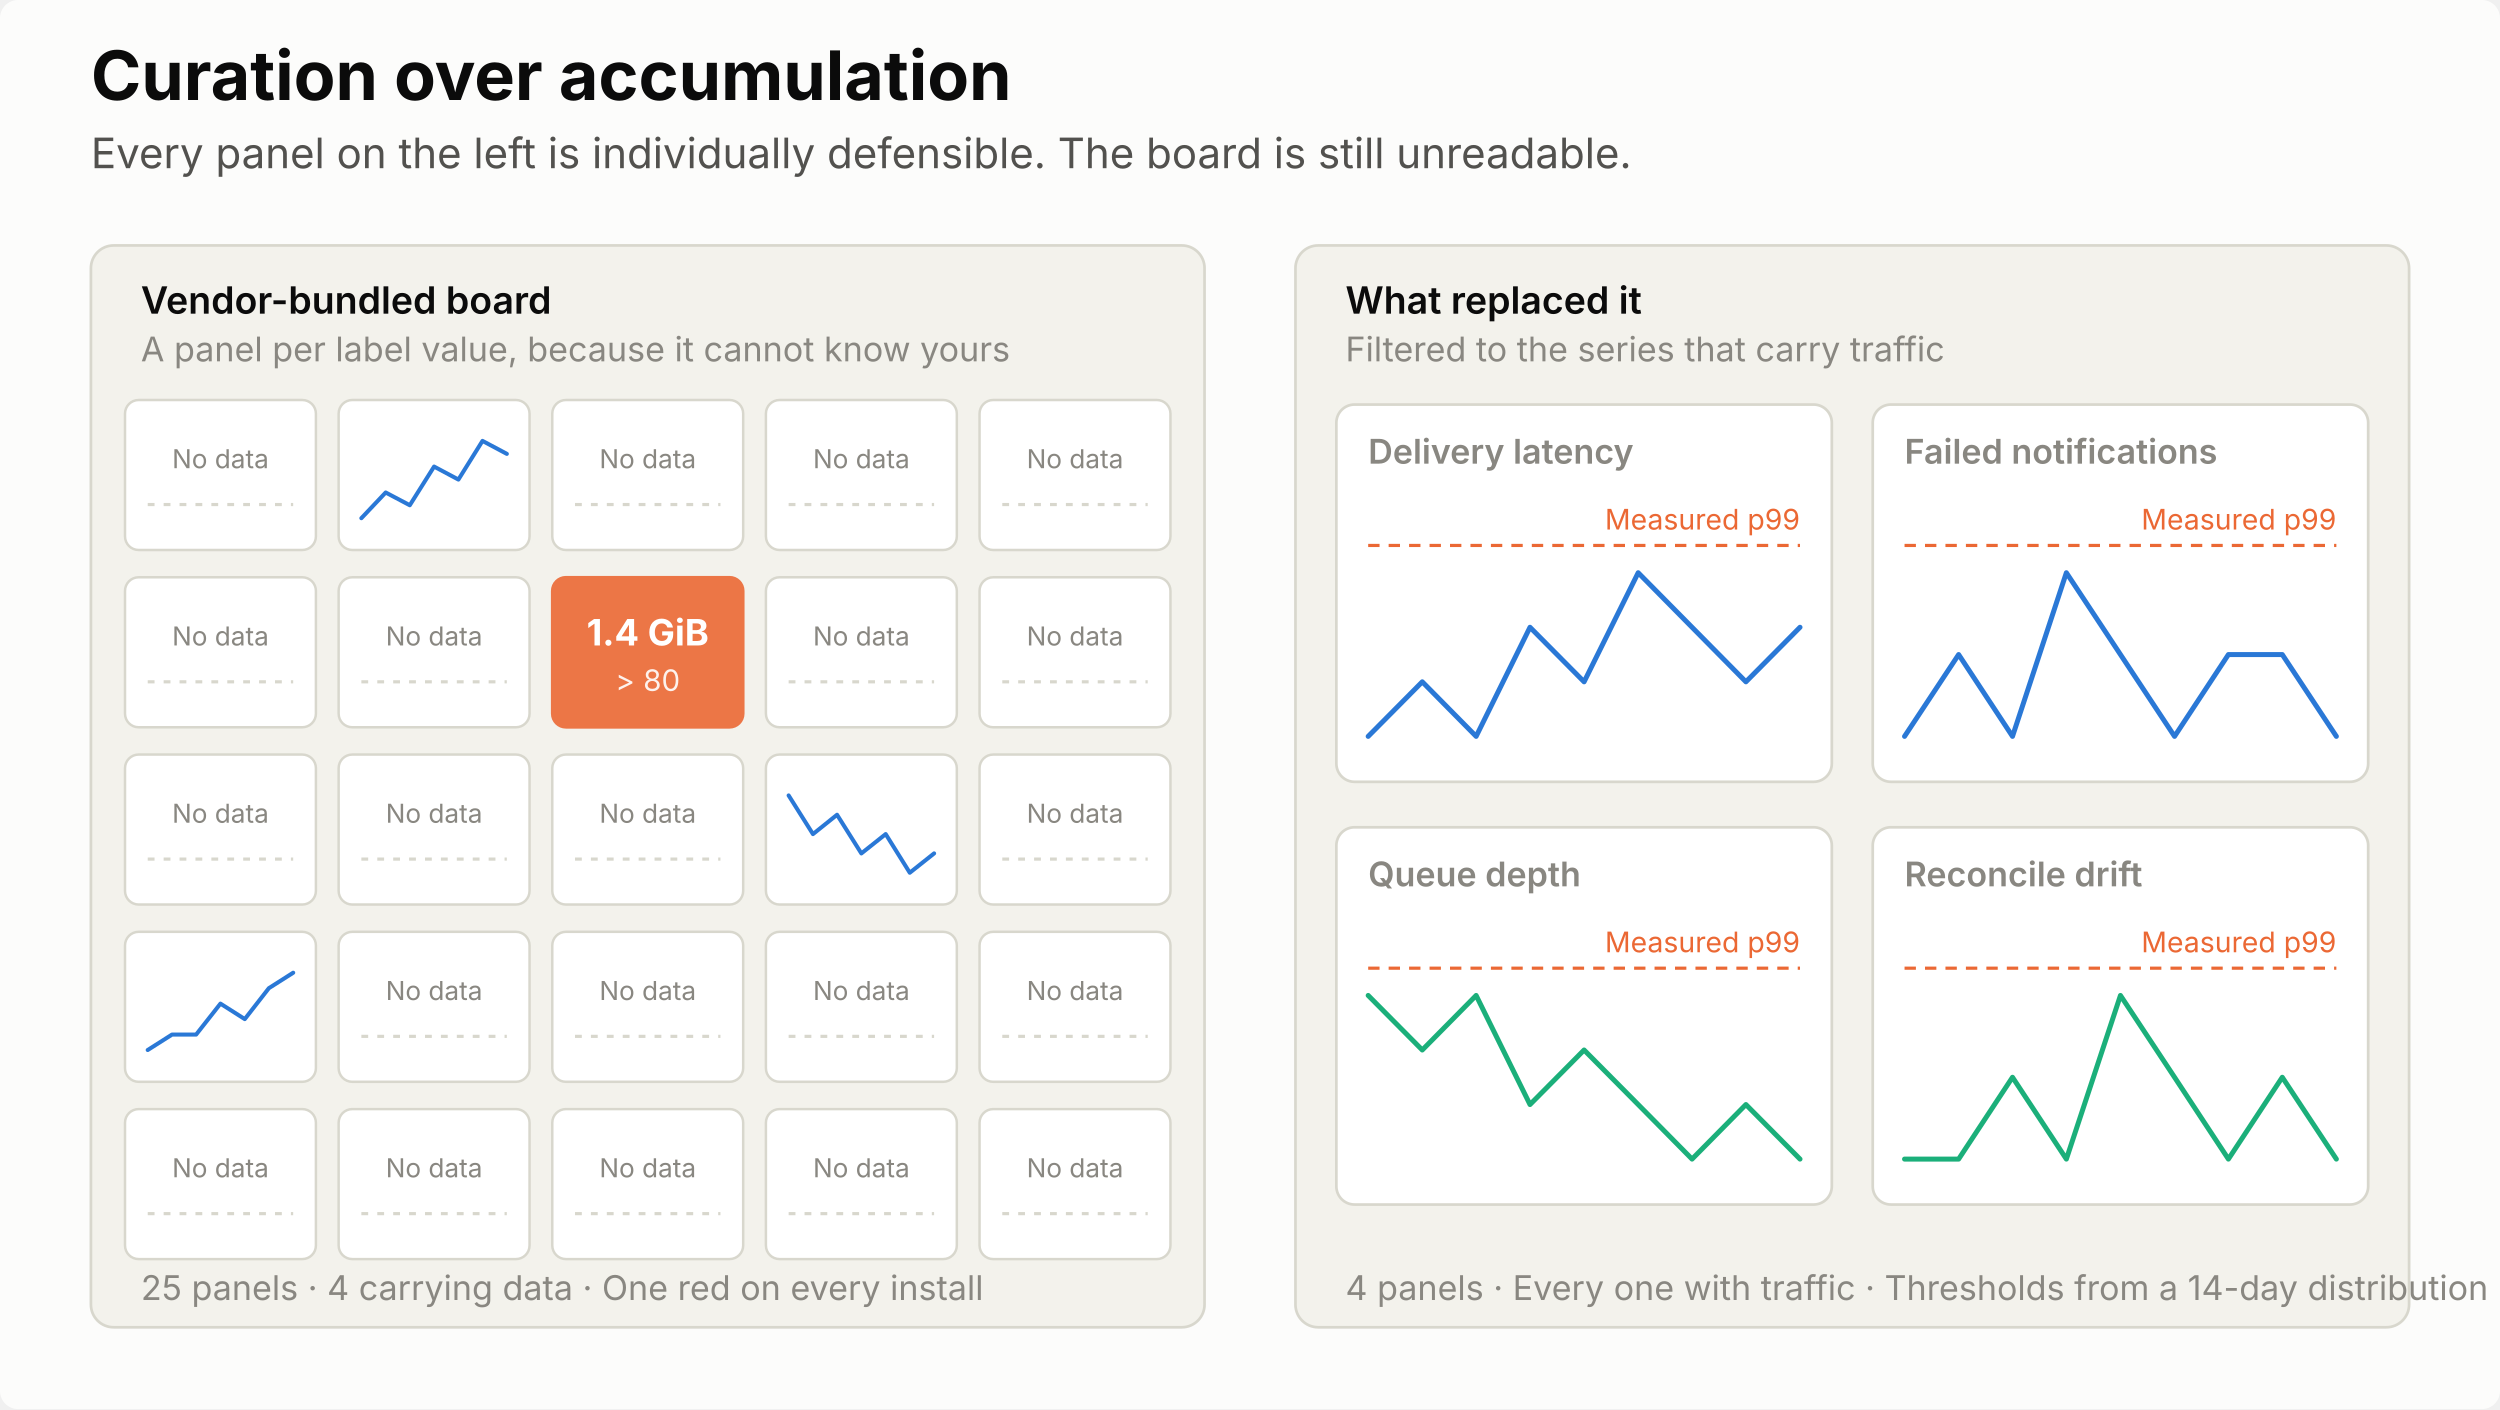
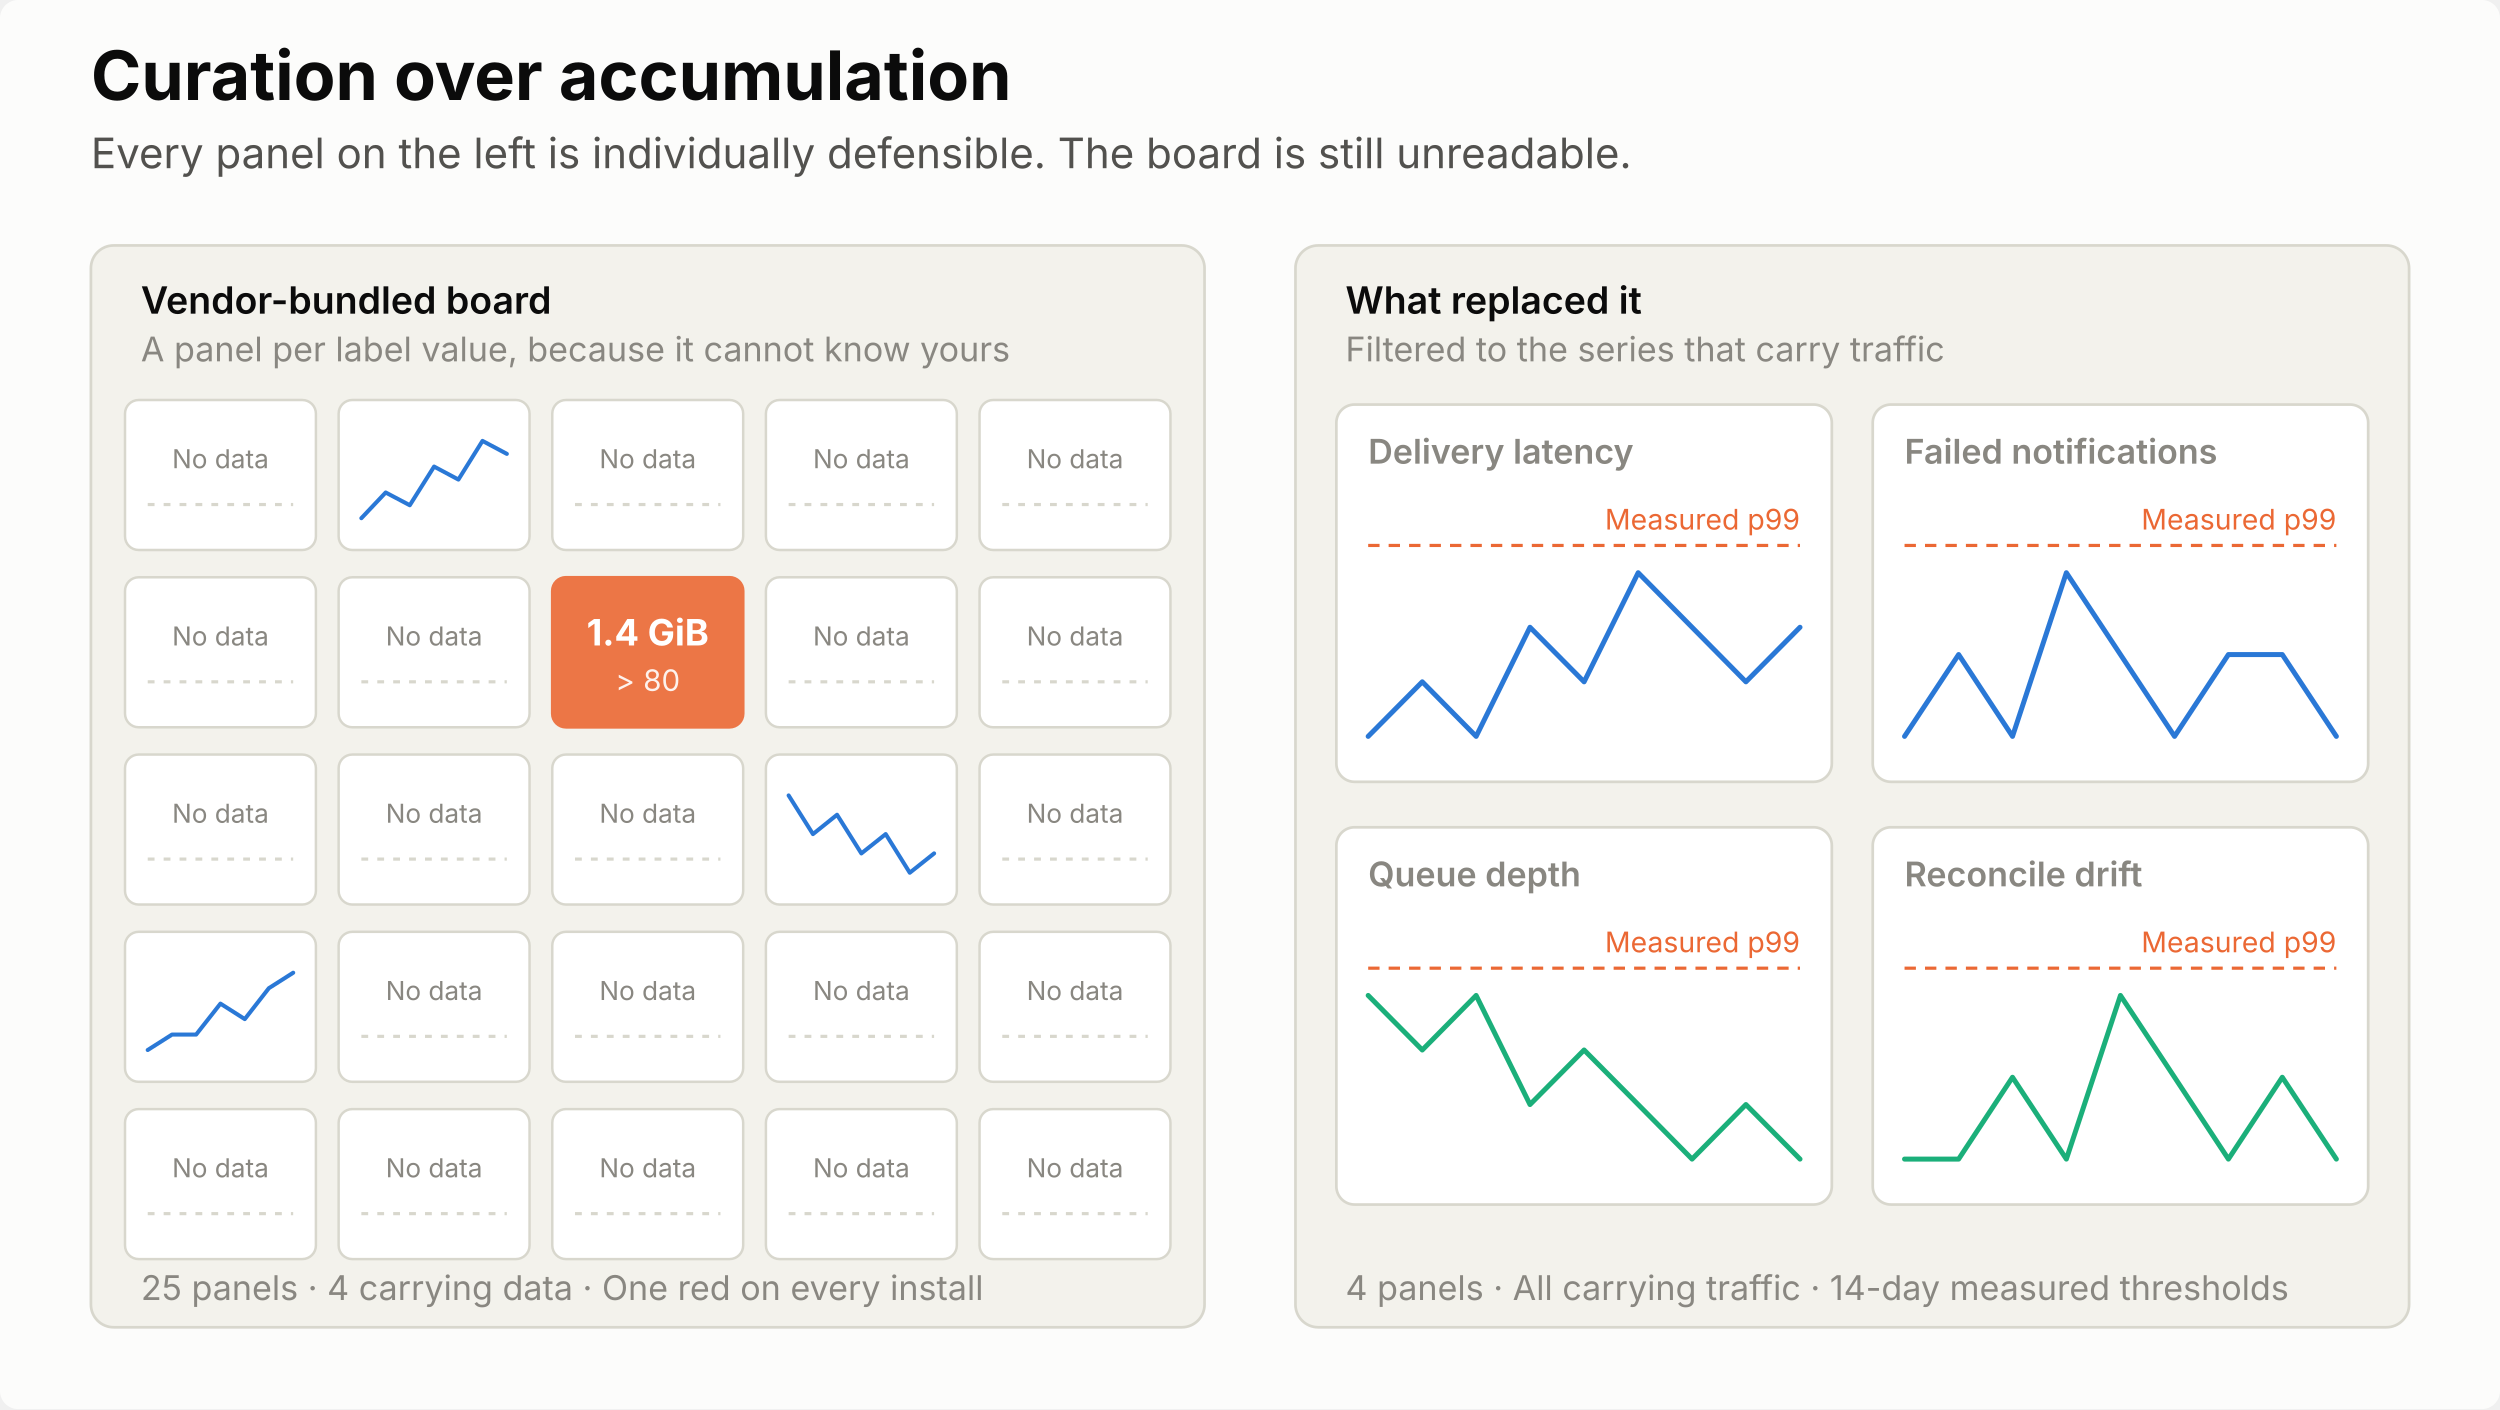
<svg xmlns="http://www.w3.org/2000/svg" width="1100" height="620" viewBox="0 0 1100 620">
  <rect width="100%" height="100%" fill="#fcfcfb" rx="8" />
  <defs>
    <marker id="ar_light" markerWidth="14" markerHeight="12" refX="11" refY="5" orient="auto" markerUnits="userSpaceOnUse">
      <path d="M0,0 L12,5 L0,10 Z" fill="#898781" />
    </marker>
    <marker id="arb_light" markerWidth="14" markerHeight="12" refX="11" refY="5" orient="auto" markerUnits="userSpaceOnUse">
      <path d="M0,0 L12,5 L0,10 Z" fill="#2a78d6" />
    </marker>
    <marker id="aro_light" markerWidth="14" markerHeight="12" refX="11" refY="5" orient="auto" markerUnits="userSpaceOnUse">
      <path d="M0,0 L12,5 L0,10 Z" fill="#eb6834" />
    </marker>
    <marker id="arg_light" markerWidth="14" markerHeight="12" refX="11" refY="5" orient="auto" markerUnits="userSpaceOnUse">
      <path d="M0,0 L12,5 L0,10 Z" fill="#1baf7a" />
    </marker>
  </defs>
  <style>text { font-family: -apple-system, BlinkMacSystemFont, "Segoe UI", sans-serif; fill: #52514e; font-size: 18px; }.title { font-size: 30px; font-weight: 700; fill: #0b0b0b; }.subtitle { font-size: 18.5px; fill: #52514e; }.lab { fill: #0b0b0b; font-weight: 600; }.small { font-size: 16.5px; }.tiny { font-size: 15px; fill: #898781; }.mono { font-family: ui-monospace, SFMono-Regular, Menlo, monospace; font-size: 15px; }.mut { fill: #898781; }</style>
  <text class="title" x="40" y="44">Curation over accumulation</text>
  <text class="subtitle" x="40" y="74">Every panel on the left is individually defensible. The board is still unreadable.</text>
  <rect x="40" y="108" width="490" height="476" rx="10" fill="#f3f2ec" stroke="#d8d7cd" stroke-width="1.2" />
  <text class="lab small" x="62" y="138">Vendor-bundled board</text>
  <text class="tiny" x="62" y="159">A panel per label value, because it cannot know yours</text>
  <rect x="55" y="176" width="84" height="66" rx="6" fill="#ffffff" stroke="#d8d7cd" stroke-width="1.1" />
  <line x1="65" y1="222" x2="129" y2="222" stroke="#d8d7cd" stroke-width="1.4" stroke-dasharray="3 4" />
  <text class="tiny" x="97" y="206" text-anchor="middle" style="font-size:11.5px">No data</text>
  <rect x="149" y="176" width="84" height="66" rx="6" fill="#ffffff" stroke="#d8d7cd" stroke-width="1.1" />
  <polyline points="159.0,228.0 169.7,216.7 180.3,222.3 191.0,205.3 201.7,211.0 212.3,194.0 223.0,199.7" fill="none" stroke="#2a78d6" stroke-width="1.8" stroke-linejoin="round" stroke-linecap="round" opacity="1.0" />
  <rect x="243" y="176" width="84" height="66" rx="6" fill="#ffffff" stroke="#d8d7cd" stroke-width="1.1" />
  <line x1="253" y1="222" x2="317" y2="222" stroke="#d8d7cd" stroke-width="1.4" stroke-dasharray="3 4" />
  <text class="tiny" x="285" y="206" text-anchor="middle" style="font-size:11.5px">No data</text>
  <rect x="337" y="176" width="84" height="66" rx="6" fill="#ffffff" stroke="#d8d7cd" stroke-width="1.1" />
  <line x1="347" y1="222" x2="411" y2="222" stroke="#d8d7cd" stroke-width="1.4" stroke-dasharray="3 4" />
  <text class="tiny" x="379" y="206" text-anchor="middle" style="font-size:11.5px">No data</text>
  <rect x="431" y="176" width="84" height="66" rx="6" fill="#ffffff" stroke="#d8d7cd" stroke-width="1.1" />
  <line x1="441" y1="222" x2="505" y2="222" stroke="#d8d7cd" stroke-width="1.4" stroke-dasharray="3 4" />
  <text class="tiny" x="473" y="206" text-anchor="middle" style="font-size:11.5px">No data</text>
  <rect x="55" y="254" width="84" height="66" rx="6" fill="#ffffff" stroke="#d8d7cd" stroke-width="1.1" />
  <line x1="65" y1="300" x2="129" y2="300" stroke="#d8d7cd" stroke-width="1.4" stroke-dasharray="3 4" />
  <text class="tiny" x="97" y="284" text-anchor="middle" style="font-size:11.5px">No data</text>
  <rect x="149" y="254" width="84" height="66" rx="6" fill="#ffffff" stroke="#d8d7cd" stroke-width="1.1" />
  <line x1="159" y1="300" x2="223" y2="300" stroke="#d8d7cd" stroke-width="1.4" stroke-dasharray="3 4" />
  <text class="tiny" x="191" y="284" text-anchor="middle" style="font-size:11.5px">No data</text>
  <rect x="243" y="254" width="84" height="66" rx="6" fill="#eb6834" stroke="#eb6834" stroke-width="1.2" opacity="0.9" />
  <text x="285" y="284" text-anchor="middle" style="font-size:16px;fill:#ffffff;font-weight:700">1.4 GiB</text>
  <text x="285" y="304" text-anchor="middle" style="font-size:13px;fill:#ffffff;opacity:0.9">&gt; 80</text>
  <rect x="337" y="254" width="84" height="66" rx="6" fill="#ffffff" stroke="#d8d7cd" stroke-width="1.1" />
  <line x1="347" y1="300" x2="411" y2="300" stroke="#d8d7cd" stroke-width="1.4" stroke-dasharray="3 4" />
  <text class="tiny" x="379" y="284" text-anchor="middle" style="font-size:11.5px">No data</text>
  <rect x="431" y="254" width="84" height="66" rx="6" fill="#ffffff" stroke="#d8d7cd" stroke-width="1.1" />
  <line x1="441" y1="300" x2="505" y2="300" stroke="#d8d7cd" stroke-width="1.4" stroke-dasharray="3 4" />
  <text class="tiny" x="473" y="284" text-anchor="middle" style="font-size:11.5px">No data</text>
  <rect x="55" y="332" width="84" height="66" rx="6" fill="#ffffff" stroke="#d8d7cd" stroke-width="1.1" />
  <line x1="65" y1="378" x2="129" y2="378" stroke="#d8d7cd" stroke-width="1.4" stroke-dasharray="3 4" />
  <text class="tiny" x="97" y="362" text-anchor="middle" style="font-size:11.5px">No data</text>
  <rect x="149" y="332" width="84" height="66" rx="6" fill="#ffffff" stroke="#d8d7cd" stroke-width="1.1" />
  <line x1="159" y1="378" x2="223" y2="378" stroke="#d8d7cd" stroke-width="1.4" stroke-dasharray="3 4" />
  <text class="tiny" x="191" y="362" text-anchor="middle" style="font-size:11.5px">No data</text>
  <rect x="243" y="332" width="84" height="66" rx="6" fill="#ffffff" stroke="#d8d7cd" stroke-width="1.1" />
  <line x1="253" y1="378" x2="317" y2="378" stroke="#d8d7cd" stroke-width="1.4" stroke-dasharray="3 4" />
  <text class="tiny" x="285" y="362" text-anchor="middle" style="font-size:11.5px">No data</text>
  <rect x="337" y="332" width="84" height="66" rx="6" fill="#ffffff" stroke="#d8d7cd" stroke-width="1.1" />
  <polyline points="347.0,350.0 357.7,367.0 368.3,358.5 379.0,375.5 389.7,367.0 400.3,384.0 411.0,375.5" fill="none" stroke="#2a78d6" stroke-width="1.8" stroke-linejoin="round" stroke-linecap="round" opacity="1.0" />
  <rect x="431" y="332" width="84" height="66" rx="6" fill="#ffffff" stroke="#d8d7cd" stroke-width="1.1" />
  <line x1="441" y1="378" x2="505" y2="378" stroke="#d8d7cd" stroke-width="1.4" stroke-dasharray="3 4" />
  <text class="tiny" x="473" y="362" text-anchor="middle" style="font-size:11.5px">No data</text>
  <rect x="55" y="410" width="84" height="66" rx="6" fill="#ffffff" stroke="#d8d7cd" stroke-width="1.1" />
  <polyline points="65.0,462.0 75.7,455.2 86.3,455.2 97.0,441.6 107.7,448.4 118.3,434.8 129.0,428.0" fill="none" stroke="#2a78d6" stroke-width="1.8" stroke-linejoin="round" stroke-linecap="round" opacity="1.0" />
  <rect x="149" y="410" width="84" height="66" rx="6" fill="#ffffff" stroke="#d8d7cd" stroke-width="1.1" />
  <line x1="159" y1="456" x2="223" y2="456" stroke="#d8d7cd" stroke-width="1.4" stroke-dasharray="3 4" />
  <text class="tiny" x="191" y="440" text-anchor="middle" style="font-size:11.5px">No data</text>
  <rect x="243" y="410" width="84" height="66" rx="6" fill="#ffffff" stroke="#d8d7cd" stroke-width="1.1" />
  <line x1="253" y1="456" x2="317" y2="456" stroke="#d8d7cd" stroke-width="1.4" stroke-dasharray="3 4" />
  <text class="tiny" x="285" y="440" text-anchor="middle" style="font-size:11.5px">No data</text>
  <rect x="337" y="410" width="84" height="66" rx="6" fill="#ffffff" stroke="#d8d7cd" stroke-width="1.1" />
  <line x1="347" y1="456" x2="411" y2="456" stroke="#d8d7cd" stroke-width="1.4" stroke-dasharray="3 4" />
  <text class="tiny" x="379" y="440" text-anchor="middle" style="font-size:11.5px">No data</text>
  <rect x="431" y="410" width="84" height="66" rx="6" fill="#ffffff" stroke="#d8d7cd" stroke-width="1.1" />
  <line x1="441" y1="456" x2="505" y2="456" stroke="#d8d7cd" stroke-width="1.4" stroke-dasharray="3 4" />
  <text class="tiny" x="473" y="440" text-anchor="middle" style="font-size:11.5px">No data</text>
  <rect x="55" y="488" width="84" height="66" rx="6" fill="#ffffff" stroke="#d8d7cd" stroke-width="1.1" />
  <line x1="65" y1="534" x2="129" y2="534" stroke="#d8d7cd" stroke-width="1.4" stroke-dasharray="3 4" />
  <text class="tiny" x="97" y="518" text-anchor="middle" style="font-size:11.5px">No data</text>
  <rect x="149" y="488" width="84" height="66" rx="6" fill="#ffffff" stroke="#d8d7cd" stroke-width="1.1" />
  <line x1="159" y1="534" x2="223" y2="534" stroke="#d8d7cd" stroke-width="1.4" stroke-dasharray="3 4" />
  <text class="tiny" x="191" y="518" text-anchor="middle" style="font-size:11.5px">No data</text>
  <rect x="243" y="488" width="84" height="66" rx="6" fill="#ffffff" stroke="#d8d7cd" stroke-width="1.1" />
  <line x1="253" y1="534" x2="317" y2="534" stroke="#d8d7cd" stroke-width="1.4" stroke-dasharray="3 4" />
  <text class="tiny" x="285" y="518" text-anchor="middle" style="font-size:11.5px">No data</text>
  <rect x="337" y="488" width="84" height="66" rx="6" fill="#ffffff" stroke="#d8d7cd" stroke-width="1.1" />
  <line x1="347" y1="534" x2="411" y2="534" stroke="#d8d7cd" stroke-width="1.4" stroke-dasharray="3 4" />
  <text class="tiny" x="379" y="518" text-anchor="middle" style="font-size:11.5px">No data</text>
  <rect x="431" y="488" width="84" height="66" rx="6" fill="#ffffff" stroke="#d8d7cd" stroke-width="1.1" />
  <line x1="441" y1="534" x2="505" y2="534" stroke="#d8d7cd" stroke-width="1.4" stroke-dasharray="3 4" />
  <text class="tiny" x="473" y="518" text-anchor="middle" style="font-size:11.5px">No data</text>
  <text class="tiny" x="62" y="572">25 panels · 4 carrying data · One red on every install</text>
  <rect x="570" y="108" width="490" height="476" rx="10" fill="#f3f2ec" stroke="#d8d7cd" stroke-width="1.2" />
  <text class="lab small" x="592" y="138">What replaced it</text>
  <text class="tiny" x="592" y="159">Filtered to the series that carry traffic</text>
  <rect x="588" y="178" width="218" height="166" rx="8" fill="#ffffff" stroke="#d8d7cd" stroke-width="1.2" />
  <text class="tiny" x="602" y="204" style="font-weight:600">Delivery latency</text>
  <line x1="602" y1="240" x2="792" y2="240" stroke="#eb6834" stroke-width="1.4" stroke-dasharray="5 4" />
  <text class="tiny" x="792" y="233" text-anchor="end" style="fill:#eb6834;font-size:12.5px">Measured p99</text>
  <polyline points="602.0,324.0 625.8,300.0 649.5,324.0 673.2,276.0 697.0,300.0 720.8,252.0 744.5,276.0 768.2,300.0 792.0,276.0" fill="none" stroke="#2a78d6" stroke-width="2.2" stroke-linejoin="round" stroke-linecap="round" opacity="1.0" />
  <rect x="824" y="178" width="218" height="166" rx="8" fill="#ffffff" stroke="#d8d7cd" stroke-width="1.2" />
  <text class="tiny" x="838" y="204" style="font-weight:600">Failed notifications</text>
  <line x1="838" y1="240" x2="1028" y2="240" stroke="#eb6834" stroke-width="1.4" stroke-dasharray="5 4" />
  <text class="tiny" x="1028" y="233" text-anchor="end" style="fill:#eb6834;font-size:12.5px">Measured p99</text>
  <polyline points="838.0,324.0 861.8,288.0 885.5,324.0 909.2,252.0 933.0,288.0 956.8,324.0 980.5,288.0 1004.2,288.0 1028.0,324.0" fill="none" stroke="#2a78d6" stroke-width="2.2" stroke-linejoin="round" stroke-linecap="round" opacity="1.0" />
  <rect x="588" y="364" width="218" height="166" rx="8" fill="#ffffff" stroke="#d8d7cd" stroke-width="1.2" />
  <text class="tiny" x="602" y="390" style="font-weight:600">Queue depth</text>
  <line x1="602" y1="426" x2="792" y2="426" stroke="#eb6834" stroke-width="1.4" stroke-dasharray="5 4" />
  <text class="tiny" x="792" y="419" text-anchor="end" style="fill:#eb6834;font-size:12.5px">Measured p99</text>
  <polyline points="602.0,438.0 625.8,462.0 649.5,438.0 673.2,486.0 697.0,462.0 720.8,486.0 744.5,510.0 768.2,486.0 792.0,510.0" fill="none" stroke="#1baf7a" stroke-width="2.2" stroke-linejoin="round" stroke-linecap="round" opacity="1.0" />
  <rect x="824" y="364" width="218" height="166" rx="8" fill="#ffffff" stroke="#d8d7cd" stroke-width="1.2" />
  <text class="tiny" x="838" y="390" style="font-weight:600">Reconcile drift</text>
  <line x1="838" y1="426" x2="1028" y2="426" stroke="#eb6834" stroke-width="1.4" stroke-dasharray="5 4" />
  <text class="tiny" x="1028" y="419" text-anchor="end" style="fill:#eb6834;font-size:12.5px">Measured p99</text>
  <polyline points="838.0,510.0 861.8,510.0 885.5,474.0 909.2,510.0 933.0,438.0 956.8,474.0 980.5,510.0 1004.2,474.0 1028.0,510.0" fill="none" stroke="#1baf7a" stroke-width="2.2" stroke-linejoin="round" stroke-linecap="round" opacity="1.0" />
-   <text class="tiny" x="592" y="572">4 panels · Every one with traffic · Thresholds from a 14-day distribution</text>
+   <text class="tiny" x="592" y="572">4 panels · All carrying traffic · 14-day measured thresholds</text>
</svg>
